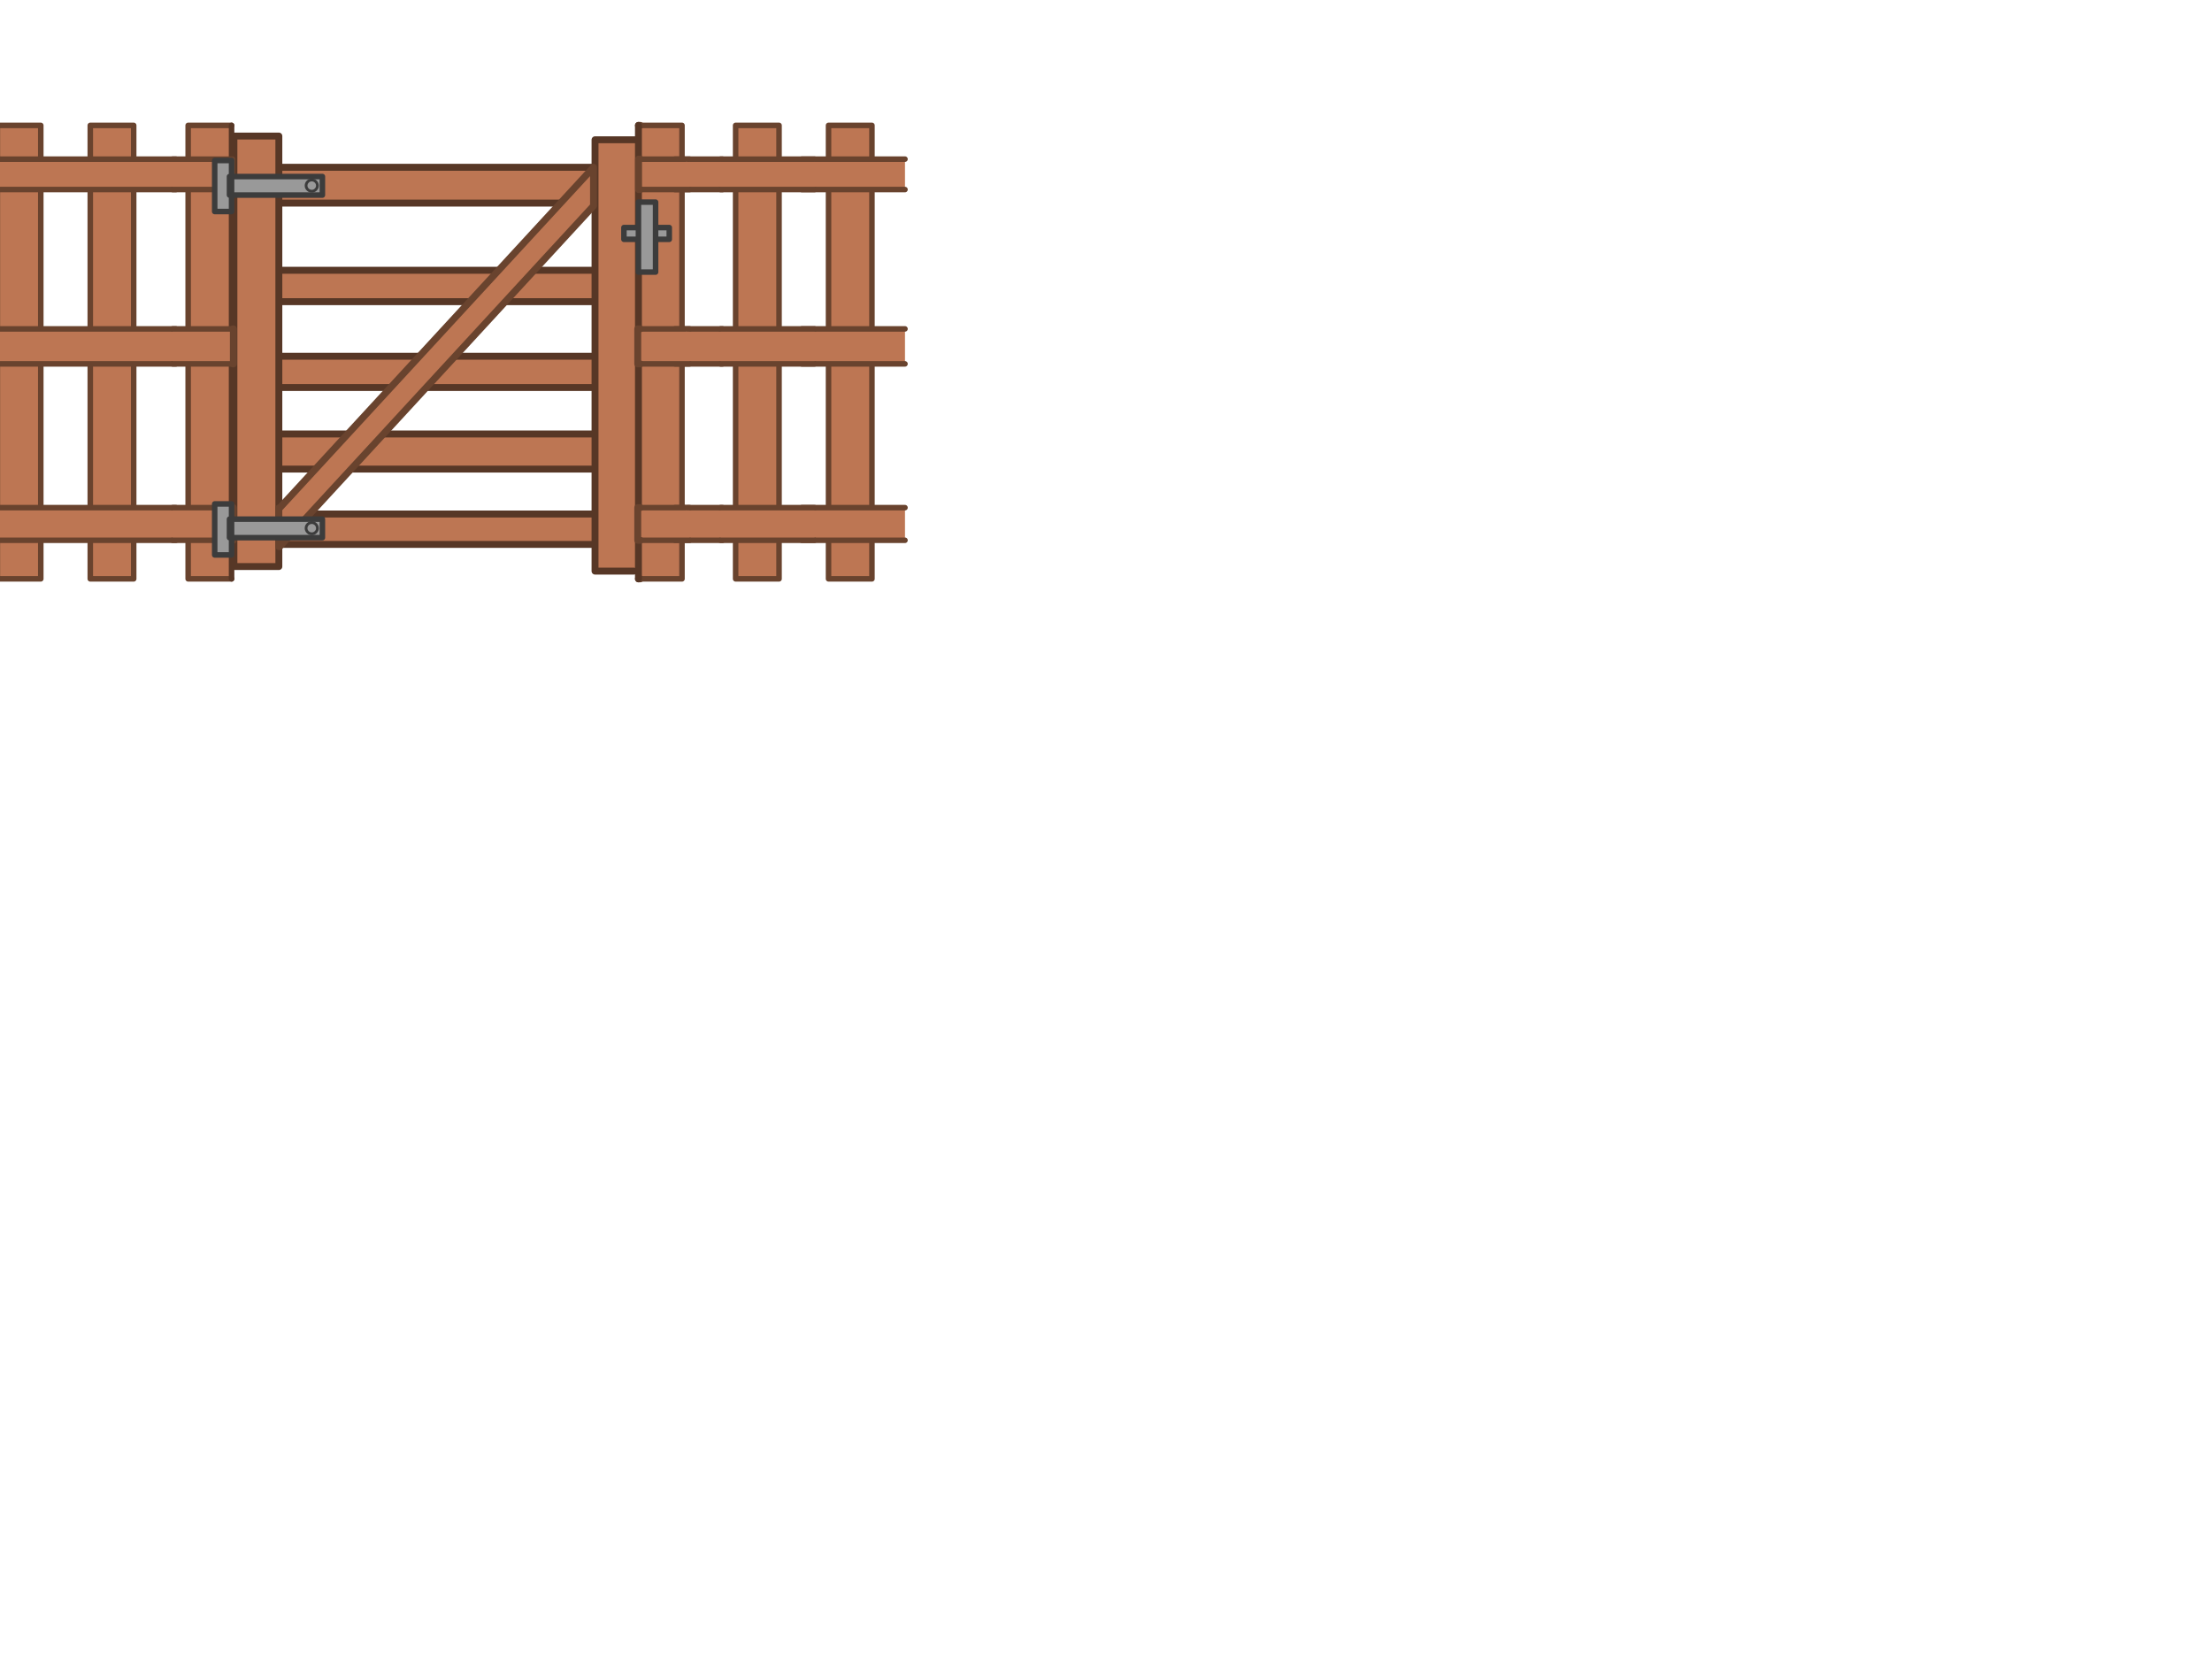
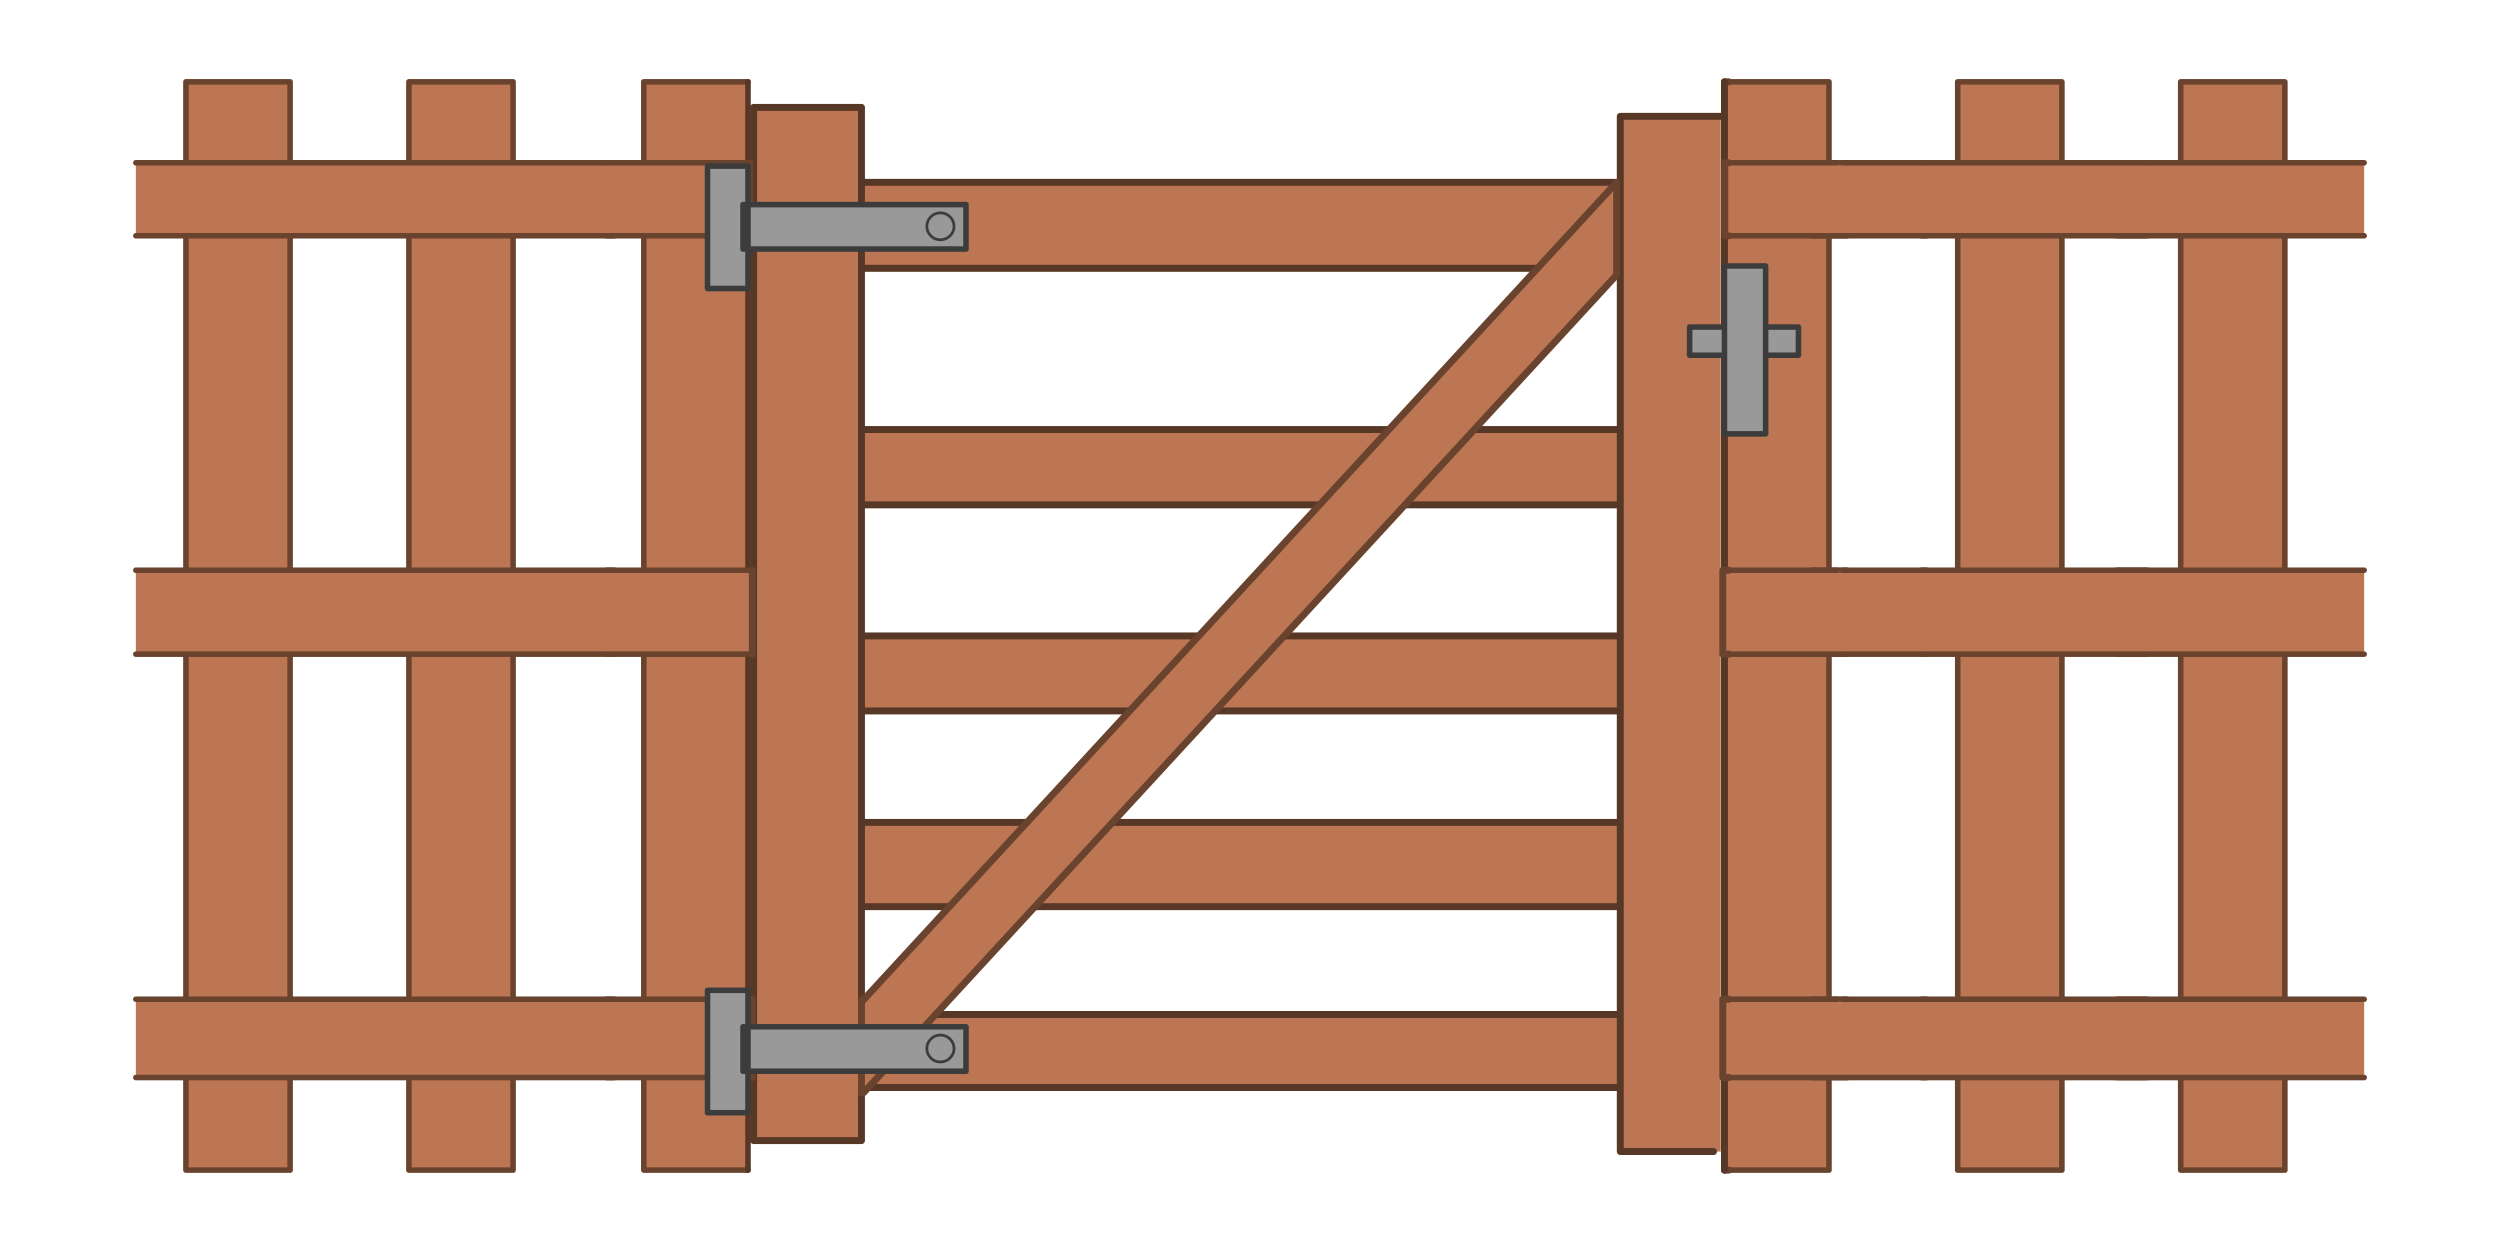
- <svg xmlns="http://www.w3.org/2000/svg" xmlns:xlink="http://www.w3.org/1999/xlink" preserveAspectRatio="none" width="800" height="600" viewBox="0 0 800 600">
-   <defs>
-     <g id="a">
-       <path fill="#BD7653" d="M100.85 49.2h-16v155.7h16V49.2m114.35 59.9V97.75H100.85v11.35H215.2m0 60.55v-12.7H100.85v12.7H215.2m0 27.25v-11H100.85v11H215.2m0-56.75v-11.3H100.85v11.3H215.2m0-66.7V60.5H100.85v12.95H215.2m15.1-22.9h-15.1V206.55H230.3v-156m2.6 0h-2v156h2v-156z" />
-       <path fill="#C2805F" d="M84.85 49.2h-.25v155.7h.25V49.2m146.05 1.35h-.6v156h.6v-156z" />
-     </g>
-     <path fill="#BD7653" d="M83.75 45.35h-15.7v164h15.7v-164m-69 164V195.4H-.95v13.95h15.7m0-90.4v-50.4H-.95v50.4h15.7m0 64.65v-52H-.95v52h15.7m33.6 11.8h-15.7v13.95h15.7V195.4m0-11.8v-52h-15.7v52h15.7m-33.6 11.8H63.6v-11.8H-8.5v11.8h23.25m48.85-76.45H-8.5v12.65h72.1v-12.65m-15.25-50.4h-15.7v50.4h15.7v-50.4m0-11v-12.2h-15.7v12.2h15.7m-33.6 0v-12.2H-.95v12.2h15.7m17.9 0H-8.5v11h72.1v-11H32.65m182 16.9V60.5l-113.5 123.2h-.3v14h.3l113.5-123.25m29.45-5.9h17.2v-11H244.1h2.55v-12.2H230.9v164h15.75V195.4h-2.55 17.2v-11.8H244.1h2.55v-52h-2.55 17.2v-12.65H244.1h2.55v-50.4h-2.55m37.65-23.2h-15.7v164h15.7v-164m33.6 150.05h-15.7v13.95h15.7V195.4m0-63.8h-15.7v52h15.7v-52m0-63.05h-15.7v50.4h15.7v-50.4m0-23.2h-15.7v12.2h15.7v-12.2M327.3 195.4v-11.8H290v11.8h37.3m0-63.8v-12.65H290v12.65h37.3m0-63.05v-11H290v11h37.3z" id="d" />
-     <g id="i">
-       <path fill="#C2805F" d="M84.25 183.6v11.8h.15v-11.8h-.15m0-64.65v12.65h.15v-12.65h-.15M230.9 195.4v-11.8h-.25v11.8h.25m0-63.8v-12.65h-.25v12.65h.25z" />
-       <path fill="#BD7653" d="M62.45 183.6v11.8h21.8v-11.8h-21.8m0-64.65v12.65h21.8v-12.65h-21.8m21.65-50.4v-11H62.45v11H84.1M260.6 183.6v11.8h34v-11.8h-34m34-52v-12.65h-34v12.65h34m-63.7 52v11.8h18.5v-11.8H230.9m0-64.65v12.65h18.5v-12.65H230.9m17.7-61.4H230.95v11H249.4v-11h-.8m12 0v11h34v-11h-34z" />
-     </g>
-     <path fill="#999" d="M83 187.75h.75v-5.5h-6.1v18.45h6.1v-6.25H83v-6.7m.75 0v6.7h32.85v-6.7H83.75m26.95 3.3q0-.85.6-1.45.188-.188.4-.35.466-.25 1.05-.25.85 0 1.45.6t.6 1.45q0 .8-.6 1.4-.6.6-1.45.6-.584 0-1.05-.3-.212-.112-.4-.3-.6-.6-.6-1.4m.6-1.45q-.6.6-.6 1.45 0 .8.6 1.4.188.188.4.3.466.3 1.05.3.85 0 1.45-.6t.6-1.4q0-.85-.6-1.45t-1.45-.6q-.584 0-1.05.25-.212.162-.4.35M83.75 70.55H83v-6.7h.75v-5.8h-6.1V76.5h6.1v-5.95m32.85 0v-6.7H83.75v6.7h32.85m-5.3-2q-.6-.6-.6-1.4 0-.85.6-1.45.188-.188.4-.35.466-.25 1.05-.25.85 0 1.45.6t.6 1.45q0 .8-.6 1.4-.6.6-1.45.6-.584 0-1.05-.3-.212-.112-.4-.3m-.6-1.4q0 .8.6 1.4.188.188.4.3.466.3 1.05.3.85 0 1.45-.6t.6-1.4q0-.85-.6-1.45t-1.45-.6q-.584 0-1.05.25-.212.162-.4.35-.6.6-.6 1.45M230.9 82.3h-5.25v4.25h5.25V82.3m11.15 0h-4.95v4.25h4.95V82.3m-4.95-9.2h-6.2V98.4h6.2V73.1z" id="l" />
-     <path id="b" stroke="#573726" stroke-width="2" stroke-linejoin="round" stroke-linecap="round" fill="none" d="M231.55 50.55h1.35" />
-     <path id="c" stroke="#573726" stroke-width="2.5" stroke-linejoin="round" stroke-linecap="round" fill="none" d="M229.25 206.55H215.2v-9.65H100.85v8H84.6V49.2h16.25v11.3H215.2v-9.95H231.55M215.2 60.5V196.9m0-123.45H100.85v24.3H215.2m-114.35-24.3V60.5m114.35 48.6H100.85v19.75H215.2m-114.35 0v11.3H215.2M100.85 185.9v11m114.35-27.25H100.85v16.25H215.2m-114.35-16.25v-29.5m0-31.05V97.75m0 59.2H215.2" />
-     <path id="e" stroke="#69432E" stroke-width="2" stroke-linejoin="round" stroke-linecap="round" fill="none" d="M327.3 57.55H290m0 11h37.3m0 50.4H290m0 12.65h37.3m0 52H290m0 11.8h37.3M315.35 57.55v-12.2h-15.7v12.2m-17.9-12.2v164h-15.7v-164h15.7zm-37.65 23.2h17.2m0-11H248m-.025 0H244.1m2.55 0v-12.2h-15.1m0 164h15.1V195.4h-2.55m0-63.8h17.2m0-12.65H248m-.025 0H244.1m0 64.65h3.875m-1.325 0v-52m14.65 52H248m-1.35 11.8h14.65m54.05-11.8v-52m-15.7 0v52m-53-64.65v-50.4m68.7 50.4v-50.4m-15.7 0v50.4M-8.5 57.55h7.55v-12.2h15.7v12.2h17.9v-12.2h15.7v12.2H63.6m0 11H48.35v50.4H63.6m0 12.65H48.35v52H63.6m0 11.8H48.35v13.95h-15.7V195.4h-17.9v13.95H-.95V195.4H-8.5m0-11.8h7.55v-52H-8.5m0-12.65h7.55v-50.4H-8.5m41.15 0h-17.9v50.4h17.9v-50.4h15.7m-15.7-11h15.7m-15.7 74.05h-17.9v52h17.9v-52h15.7m0 63.8h-15.7m0-11.8h15.7m-15.7-64.65h15.7m35.4 90.4h-15.7v-164h15.7m215.9 150.05v13.95h15.7V195.4m-300.6 0H-.95m0-63.8h15.7m0 52H-.95m15.7-126.05H-.95m0 11h15.7m0 50.4H-.95" />
-     <path id="f" stroke="#573726" stroke-width="2" stroke-linejoin="round" stroke-linecap="round" fill="none" d="M83.75 45.35v164" />
-     <path id="g" stroke="#69432E" stroke-width="2.5" stroke-linejoin="round" stroke-linecap="round" fill="none" d="M231.55 45.35h-.65m0 164h.65m-130.4-25.65l113.5-123.2v13.95L101.15 197.7m-.3 0v-14" />
-     <path id="h" stroke="#573726" stroke-width="2.5" stroke-linejoin="round" stroke-linecap="round" fill="none" d="M230.9 45.35v164" />
-     <path id="j" stroke="#69432E" stroke-width="2" stroke-linejoin="round" stroke-linecap="round" fill="none" d="M260.6 68.55h34m0-11h-34m-12 0h.8m0 11h-17.85m0-11H248m1.4 74.05h-17.85m17.05-12.65h.8m-17.85 0H248m1.4 76.45h-17.85m17.05-11.8h.8m-17.85 0H248m46.6-64.65h-34m0 12.65h34m-34 63.8h34m0-11.8h-34M62.45 68.55H84.1v-11H62.45m0 74.05h21.8m0-12.65h-21.8m0 76.45h21.8m0-11.8h-21.8" />
-     <path id="k" stroke="#69432E" stroke-width="2.5" stroke-linejoin="round" stroke-linecap="round" fill="none" d="M231.55 68.55h-.6v-11h.6m0 74.05h-.65m.65-12.65h-.9v12.65h.25m.65 63.8h-.65m.65-11.8h-.9v11.8h.25M84.25 131.6h.15v-12.65h-.15m0 76.45h.15v-11.8h-.15" />
-     <path id="m" stroke="#3C3C3C" stroke-width="2" stroke-linejoin="round" stroke-linecap="round" fill="none" d="M230.9 82.3v-9.2h6.2v9.2h4.95v4.25h-4.95V98.4h-6.2V86.55h-5.25V82.3h5.25v4.25m6.2-4.25v4.25m-153.35-16v5.95h-6.1V58.05h6.1v5.8h32.85v6.7H83.75v-6.7H83v6.7h.75zm0 123.9v-6.7H83v6.7h33.6v-6.7H83.75v-5.5h-6.1v18.45h6.1v-6.25z" />
-     <path id="n" stroke="#3C3C3C" stroke-width="1" stroke-linejoin="round" stroke-linecap="round" fill="none" d="M110.7 67.15q0-.85.6-1.45.188-.188.4-.325.466-.275 1.05-.275.85 0 1.45.6t.6 1.45q0 .8-.6 1.4-.6.6-1.45.6-.584 0-1.05-.275-.212-.137-.4-.325-.6-.6-.6-1.4zm.6 122.45q.188-.188.4-.325.466-.275 1.05-.275.85 0 1.45.6t.6 1.45q0 .8-.6 1.4-.6.6-1.45.6-.584 0-1.05-.275-.212-.137-.4-.325-.6-.6-.6-1.4 0-.85.6-1.45z" />
-   </defs>
+ <svg xmlns="http://www.w3.org/2000/svg" width="900" height="450" viewBox="0 0 900 450">
+   <path fill="#BD7653" d="M310.128 38.656h-38.223v371.956h38.223V38.656m273.174 143.096v-27.114H310.128v27.114h273.174m0 144.65v-30.34H310.128v30.34h273.174m0 65.098v-26.277H310.128V391.5h273.174m0-135.571v-26.996H310.128v26.996h273.174m0-159.342V65.65H310.128v30.937h273.174m36.072-54.707h-36.072v372.672h36.072V41.88m6.211 0H620.807v372.672h4.777V41.88z" />
+   <path fill="#C2805F" d="M271.906 38.656h-.597v371.956h.597V38.656m348.902 3.224h-1.434v372.672h1.434V41.88z" />
+   <path fill="none" stroke="#573726" stroke-width="2" stroke-linecap="round" stroke-linejoin="round" d="M622.36 41.88h3.225" />
+   <path fill="none" stroke="#573726" stroke-width="2.5" stroke-linecap="round" stroke-linejoin="round" d="M616.866 414.552h-33.564V391.5H310.128v19.111h-38.82V38.656h38.82V65.65h273.173V41.88h39.059m-39.058 23.77V391.5m0-294.913H310.128v58.05h273.173m-273.173-58.05V65.65m273.174 116.102H310.128v47.181h273.173m-273.173 0v26.996h273.173M310.128 365.223V391.5m273.174-65.098H310.128v38.82h273.173m-273.173-38.82v-70.474m0-74.176v-27.114m0 141.425h273.173" />
  <g>
-     <use xlink:href="#a" />
-     <use xlink:href="#b" />
-     <use xlink:href="#c" />
+     <path fill="#BD7653" d="M269.278 29.458h-37.507V421.24h37.507V29.458M104.442 421.24v-33.323H66.936v33.323h37.506m0-215.957V84.881H66.936v120.402h37.506m0 154.443V235.502H66.936v124.224h37.506m80.268 28.191h-37.506v33.323h37.506v-33.323m0-28.191V235.502h-37.506v124.224h37.506m-80.268 28.191h116.699v-28.191H48.899v28.191h55.543m116.699-182.634H48.899v30.219H221.14v-30.219M184.71 84.881h-37.506v120.402h37.506V84.881m0-26.278V29.458h-37.506v29.144h37.506m-80.268.001V29.458H66.936v29.144h37.506m42.762.001H48.899v26.278H221.14V58.603h-73.936m434.783 40.373V65.65L310.845 359.966h-.716v33.445h.716L581.987 98.976m70.355-14.095h41.089V58.603H652.343h6.092V29.458h-37.628V421.24h37.626v-33.323h-6.092 41.089v-28.191H652.342h6.092V235.502h-6.092 41.089v-30.219H652.343h6.092V84.881h-6.093m89.942-55.423h-37.506V421.24h37.506V29.458m80.268 358.459h-37.505v33.323h37.505v-33.323m0-152.415h-37.505v124.224h37.505V235.502m0-150.621h-37.505v120.402h37.505V84.881m0-55.423h-37.505v29.144h37.505V29.458M851.1 387.917v-28.191h-89.107v28.191H851.1m0-152.415v-30.219h-89.107v30.219H851.1m0-150.621V58.603h-89.107v26.278H851.1z" />
+     <path fill="none" stroke="#69432E" stroke-width="2" stroke-linecap="round" stroke-linejoin="round" d="M851.1 58.603h-89.107m0 26.278H851.1m0 120.402h-89.107m0 30.219H851.1m0 124.224h-89.107m0 28.191H851.1M822.552 58.603V29.458h-37.505v29.144m-42.763-29.144V421.24h-37.506V29.458h37.506zm-89.942 55.423h41.089m0-26.278h-31.772m-.06 0h-9.257m6.092 0V29.458H622.36m0 391.782h36.073v-33.323h-6.092m.001-152.415h41.089m0-30.219h-31.772m-.06 0h-9.257m0 154.443h9.257m-3.165 0V235.502m34.997 124.224h-31.772m-3.225 28.191h34.997m129.121-28.191V235.502m-37.505 0v124.224M658.434 205.283V84.881m164.118 120.402V84.881m-37.505 0v120.402M48.899 58.603h18.036V29.458h37.506v29.144h42.762V29.458h37.506v29.144h36.431m.001 26.279H184.71v120.402h36.431m0 30.219H184.71v124.224h36.431m0 28.191H184.71v33.323h-37.506v-33.323h-42.762v33.323H66.936v-33.323H48.899m0-28.191h18.036V235.502H48.899m0-30.219h18.036V84.881H48.899m98.305 0h-42.762v120.402h42.762V84.881h37.506m-37.506-26.278h37.506m-37.506 176.899h-42.762v124.224h42.762V235.502h37.506m0 152.415h-37.506m0-28.191h37.506m-37.506-154.443h37.506m84.568 215.957h-37.507V29.458h37.507m515.769 358.459v33.323h37.505v-33.323m-718.11 0H66.936m0-152.415h37.506m0 124.224H66.936m37.506-301.123H66.936m0 26.278h37.506m0 120.402H66.936" />
+     <path fill="none" stroke="#573726" stroke-width="2" stroke-linecap="round" stroke-linejoin="round" d="M269.278 29.458V421.24" />
+     <path fill="none" stroke="#69432E" stroke-width="2.5" stroke-linecap="round" stroke-linejoin="round" d="M622.36 29.458h-1.553m.001 391.782h1.553m-311.516-61.274L581.987 65.65v33.326L310.845 393.411m-.717 0v-33.445" />
+     <path fill="none" stroke="#573726" stroke-width="2.5" stroke-linecap="round" stroke-linejoin="round" d="M620.808 29.458V421.24" />
  </g>
  <g>
-     <use xlink:href="#d" />
-     <use xlink:href="#e" />
-     <use xlink:href="#f" />
-     <use xlink:href="#g" />
-     <use xlink:href="#h" />
+     <path fill="#C2805F" d="M270.472 359.726v28.191h.358v-28.191h-.358m0-154.443v30.219h.358v-30.219h-.358m350.336 182.634v-28.191h-.598v28.191h.598m0-152.415v-30.219h-.598v30.219h.598z" />
+     <path fill="#BD7653" d="M218.394 359.726v28.191h52.078v-28.191h-52.078m0-154.443v30.219h52.078v-30.219h-52.078m51.72-120.402V58.603h-51.72v26.278h51.72m421.644 274.845v28.191h81.224v-28.191h-81.224m81.223-124.224v-30.219h-81.224v30.219h81.224M620.808 359.726v28.191h44.196v-28.191h-44.196m0-154.443v30.219h44.196v-30.219h-44.196m42.284-146.68h-42.165v26.278h44.076V58.603h-1.911m28.666 0v26.278h81.224V58.603h-81.224z" />
+     <path fill="none" stroke="#69432E" stroke-width="2" stroke-linecap="round" stroke-linejoin="round" d="M691.758 84.881h81.224m-.001-26.278h-81.224m-28.665 0h1.911m0 26.278H622.36m0-26.278h39.298m3.345 176.899H622.36m40.732-30.219h1.911m-42.643 0h39.298m3.345 182.634H622.36m40.732-28.191h1.911m-42.643 0h39.298m111.323-154.443h-81.224m.001 30.219h81.224m-81.224 152.415h81.224m-.001-28.191h-81.224M218.394 84.881h51.72V58.603h-51.72m0 176.899h52.078m0-30.219h-52.078m0 182.634h52.078m0-28.191h-52.078" />
+     <g>
+       <path fill="none" stroke="#69432E" stroke-width="2.5" stroke-linecap="round" stroke-linejoin="round" d="M622.36 84.881h-1.433V58.603h1.433m0 176.899h-1.553m1.553-30.219h-2.151v30.219h.598m1.553 152.415h-1.553m1.553-28.191h-2.151v28.191h.598M270.472 235.502h.358v-30.219h-.358m0 182.634h.358v-28.191h-.358" />
+     </g>
  </g>
  <g>
-     <use xlink:href="#i" />
-     <use xlink:href="#j" />
-     <use xlink:href="#k" />
-   </g>
-   <g>
-     <use xlink:href="#l" />
-     <use xlink:href="#m" />
-     <use xlink:href="#n" />
+     <path fill="#999" d="M267.486 369.641h1.792v-13.139h-14.573v44.076h14.573v-14.931h-1.792v-16.006m1.792 0v16.007h78.476v-16.007h-78.476m64.382 7.882c0-1.353.477-2.508 1.432-3.464.3-.299.619-.576.957-.835.742-.396 1.579-.598 2.508-.598 1.354 0 2.508.479 3.464 1.433.955.956 1.432 2.111 1.432 3.464 0 1.276-.477 2.39-1.432 3.346-.957.954-2.11 1.433-3.464 1.433-.93 0-1.766-.238-2.508-.716a4.004 4.004 0 0 1-.957-.717c-.955-.956-1.432-2.069-1.432-3.346m1.432-3.463c-.955.956-1.432 2.111-1.432 3.464 0 1.276.477 2.39 1.432 3.346.3.299.619.539.957.717.742.478 1.579.716 2.508.716 1.354 0 2.508-.479 3.464-1.433.955-.956 1.432-2.069 1.432-3.346 0-1.353-.477-2.508-1.432-3.464-.957-.954-2.11-1.433-3.464-1.433-.93 0-1.766.201-2.508.598a9.522 9.522 0 0 0-.957.835M269.278 89.659h-1.792V73.653h1.792V59.797h-14.573v44.076h14.573V89.659m78.476 0V73.653h-78.476v16.005h78.476m-12.662-4.777c-.955-.956-1.432-2.069-1.432-3.345 0-1.353.477-2.508 1.432-3.463.3-.3.619-.579.957-.836.742-.398 1.579-.597 2.508-.597 1.354 0 2.508.477 3.464 1.434.955.955 1.432 2.11 1.432 3.463 0 1.275-.477 2.389-1.432 3.345-.957.956-2.11 1.434-3.464 1.434-.93 0-1.766-.239-2.508-.716a4.048 4.048 0 0 1-.957-.719m-1.432-3.345c0 1.275.477 2.389 1.432 3.345.3.3.619.539.957.717.742.477 1.579.716 2.508.716 1.354 0 2.508-.478 3.464-1.434.955-.956 1.432-2.069 1.432-3.345 0-1.353-.477-2.508-1.432-3.463-.957-.957-2.11-1.434-3.464-1.434-.93 0-1.766.199-2.508.597a9.643 9.643 0 0 0-.957.836c-.955.957-1.432 2.112-1.432 3.465m287.148 36.193h-12.542v10.153h12.542v-10.153m26.635 0h-11.824v10.153h11.824v-10.153m-11.824-21.978h-14.812v60.44h14.812V95.751z" />
+     <path fill="none" stroke="#3C3C3C" stroke-width="2" stroke-linecap="round" stroke-linejoin="round" d="M620.808 117.729V95.751h14.812v21.978h11.824v10.153H635.62v28.309h-14.812v-28.309h-12.542v-10.153h12.542v10.153m14.811-10.153v10.153M269.278 89.659v14.214h-14.573V59.797h14.573v13.856h78.476v16.005h-78.476V73.653h-1.792v16.005h1.792zm0 295.988V369.64h-1.792v16.007h80.268V369.64h-78.476v-13.139h-14.573v44.076h14.573v-14.93z" />
+     <path fill="none" stroke="#3C3C3C" stroke-linecap="round" stroke-linejoin="round" d="M333.66 81.536c0-1.353.477-2.508 1.432-3.463.3-.3.619-.558.957-.777.742-.439 1.579-.657 2.508-.657 1.354 0 2.508.477 3.464 1.434.955.955 1.432 2.11 1.432 3.463 0 1.275-.477 2.389-1.432 3.345-.957.956-2.11 1.434-3.464 1.434-.93 0-1.766-.218-2.508-.657a5.848 5.848 0 0 1-.957-.777c-.955-.956-1.432-2.069-1.432-3.345zm1.432 292.524c.3-.299.619-.556.957-.774.742-.438 1.579-.658 2.508-.658 1.354 0 2.508.479 3.464 1.433.955.956 1.432 2.111 1.432 3.464 0 1.276-.477 2.39-1.432 3.346-.957.954-2.11 1.433-3.464 1.433-.93 0-1.766-.217-2.508-.655a6.009 6.009 0 0 1-.957-.777c-.955-.956-1.432-2.069-1.432-3.346 0-1.355.477-2.51 1.432-3.466z" />
  </g>
</svg>
